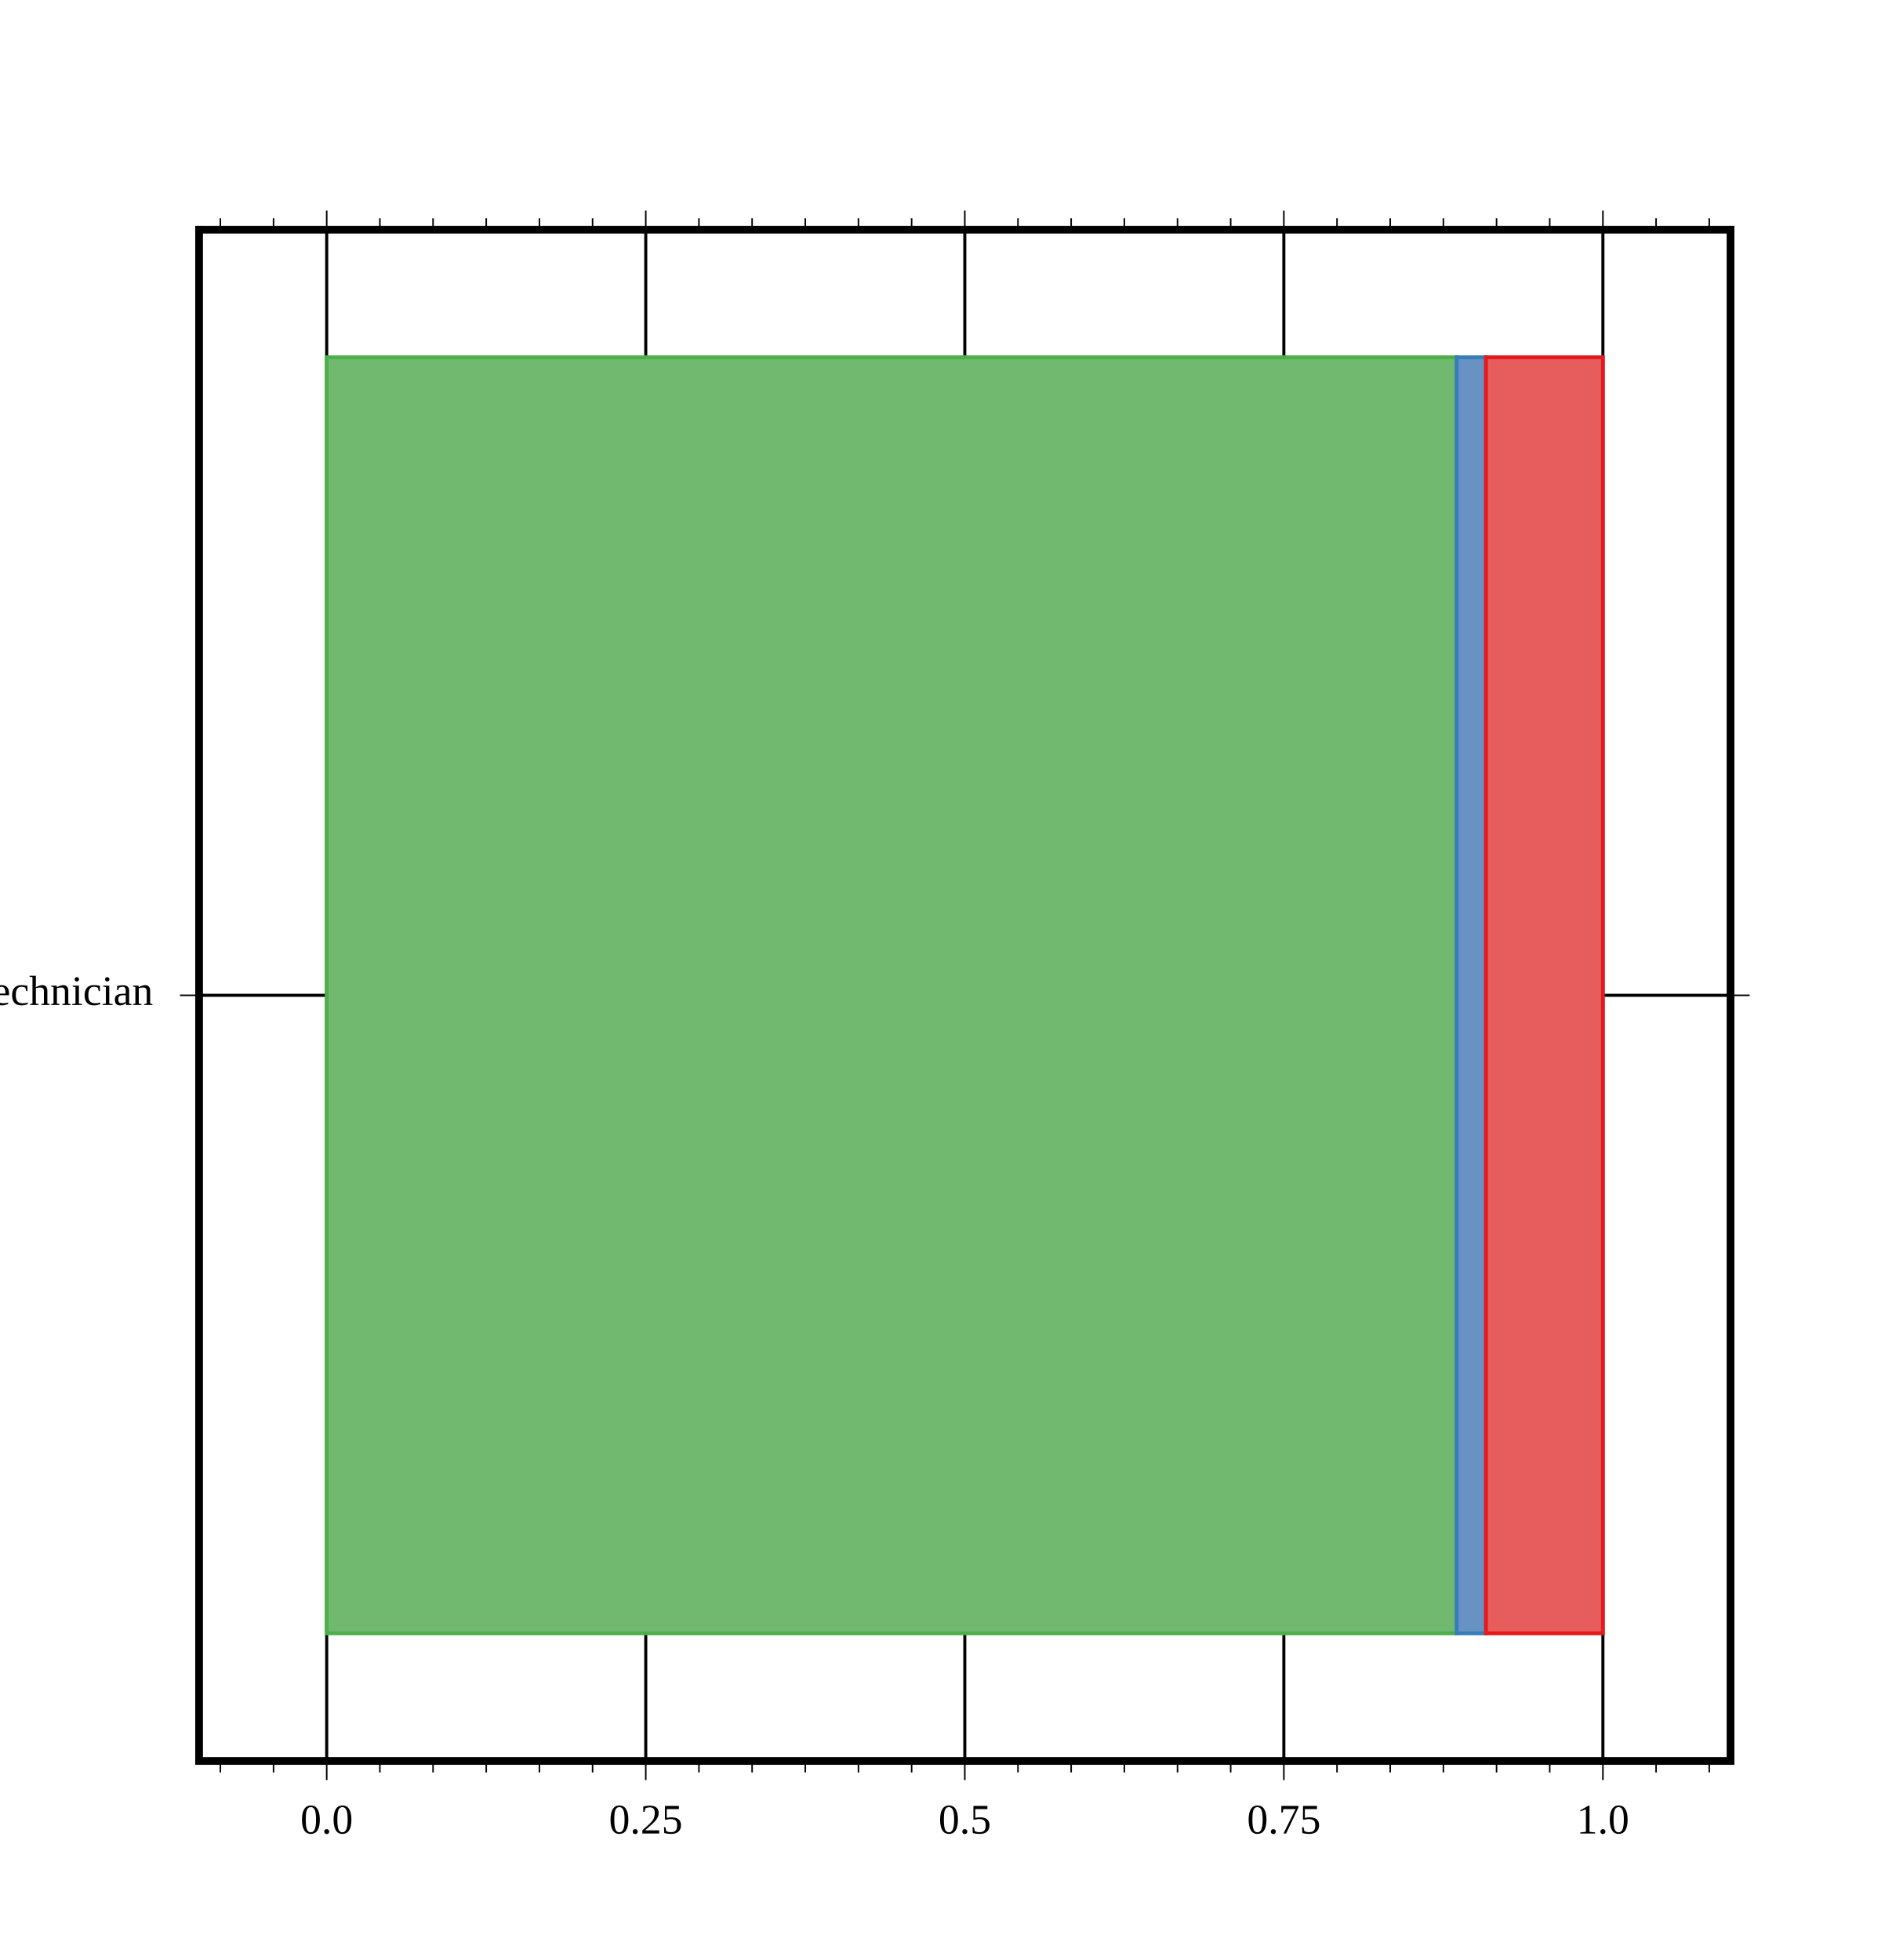
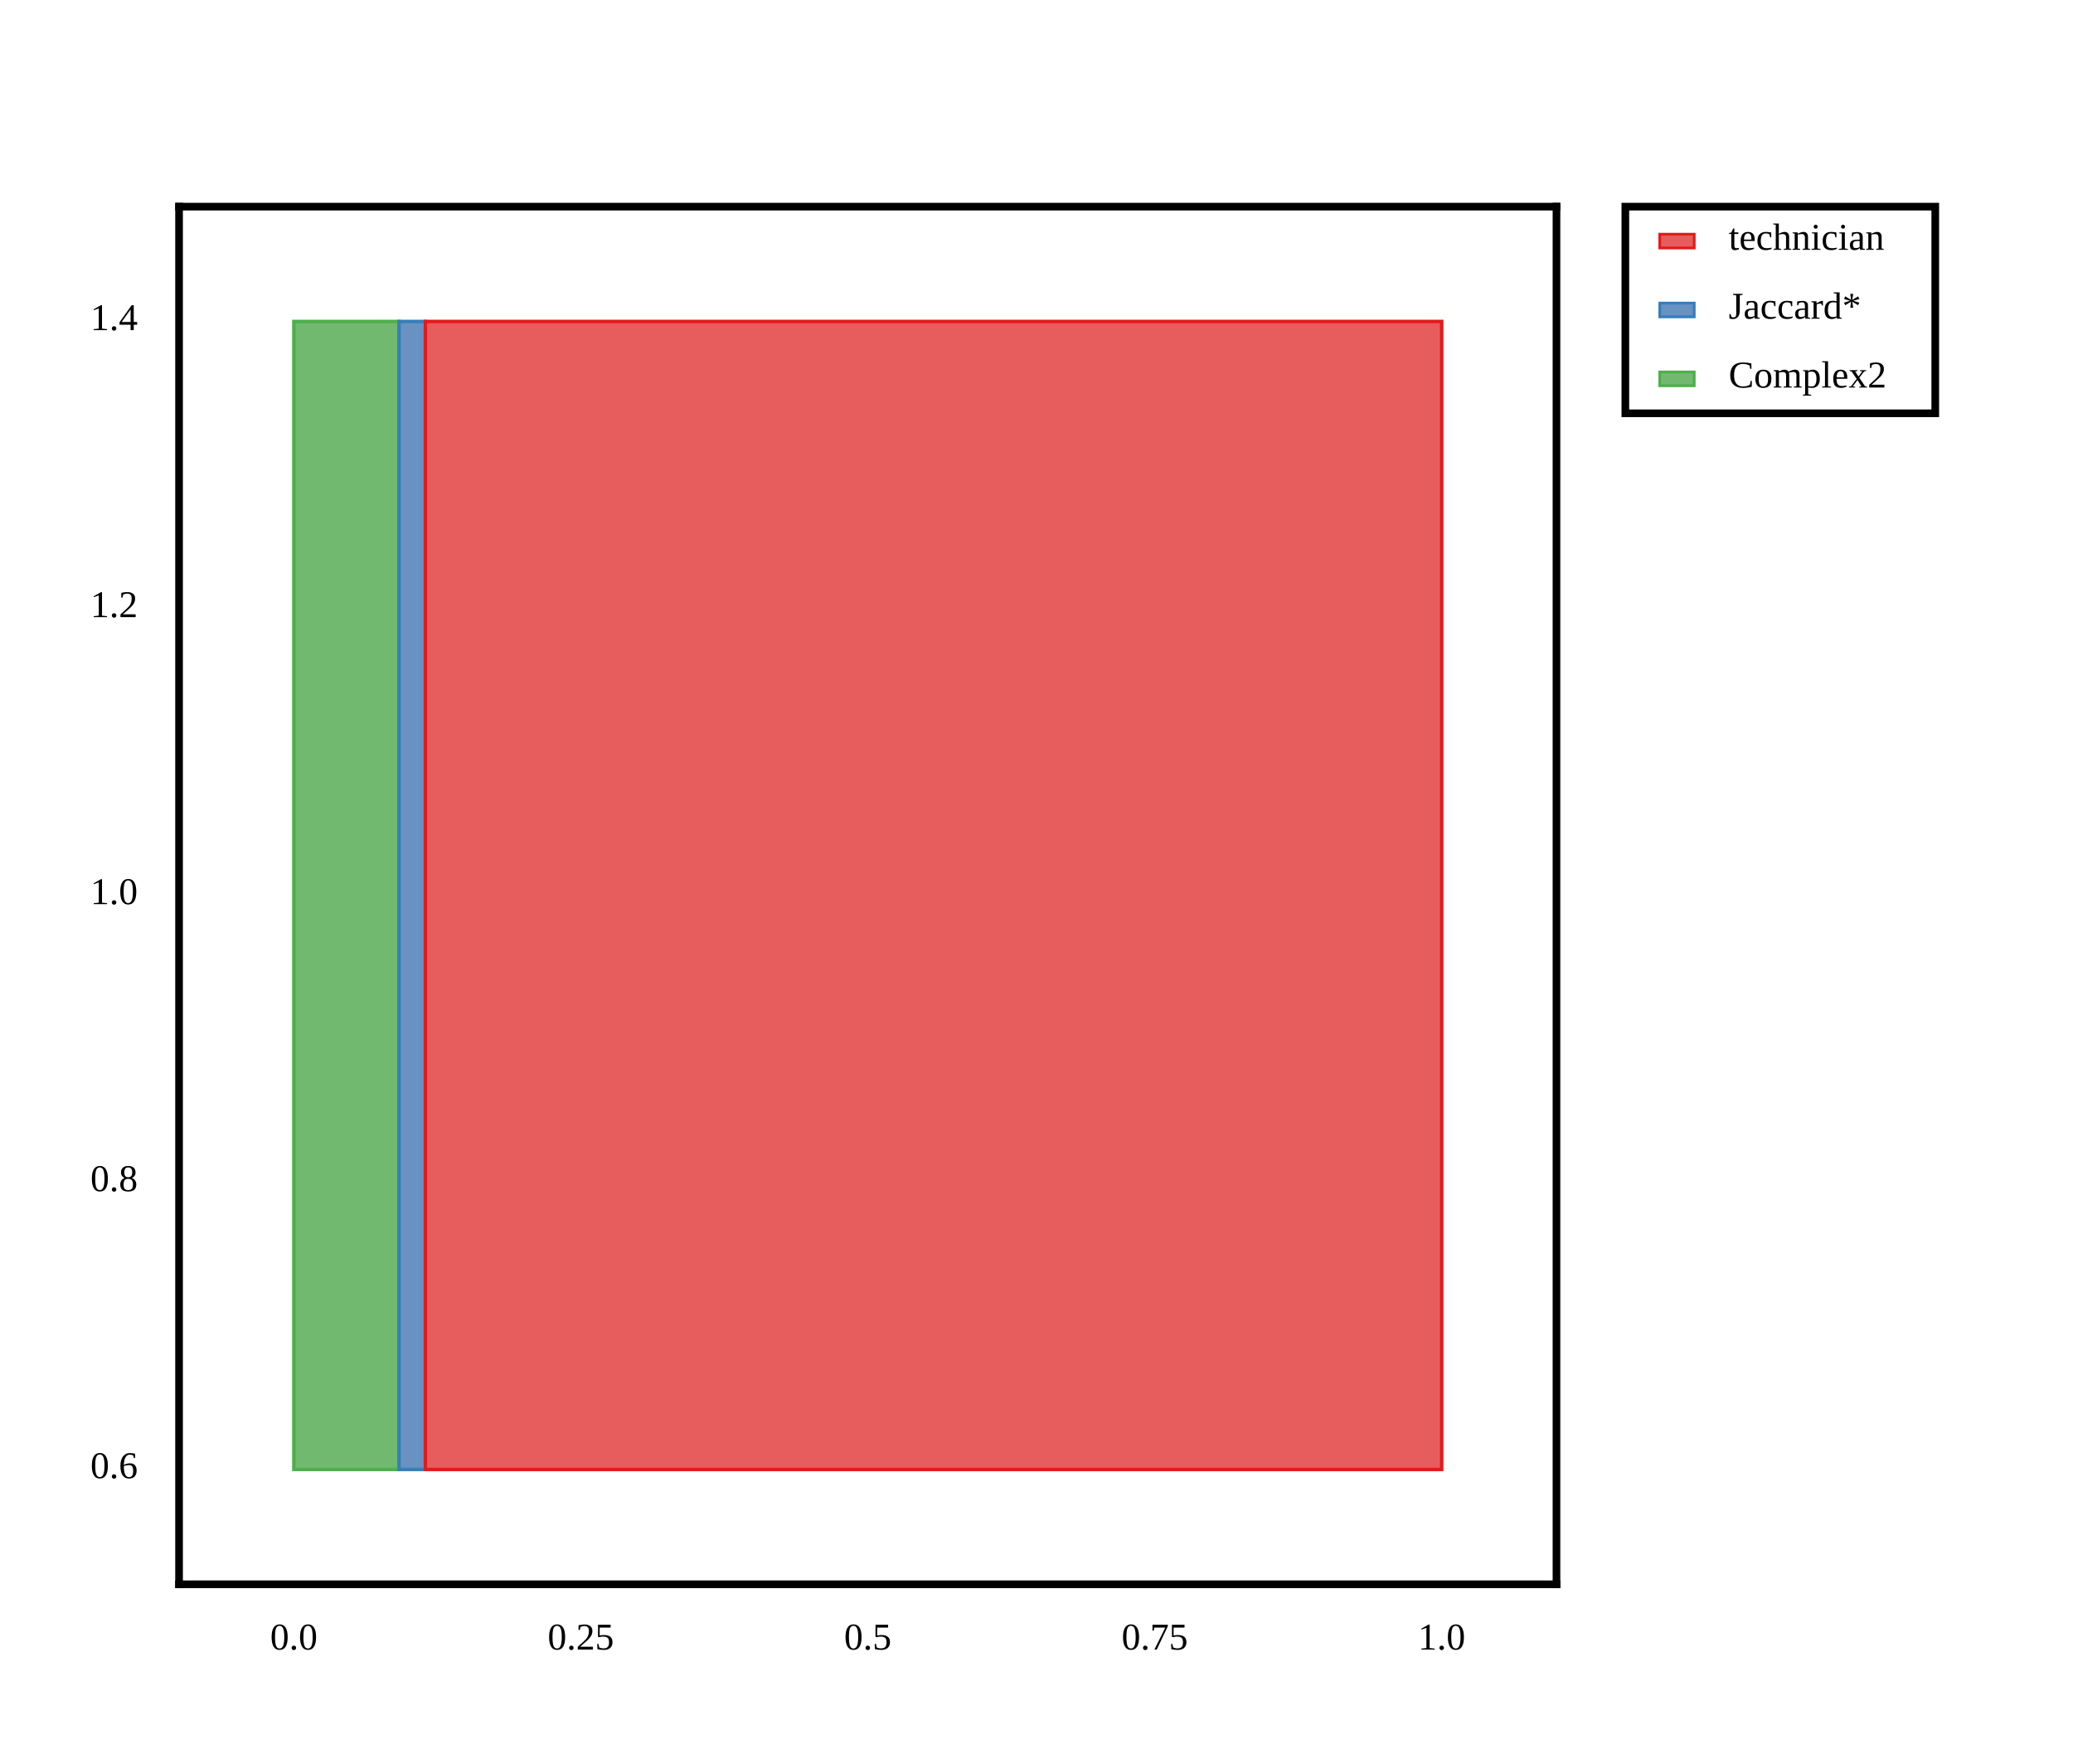
- <svg xmlns="http://www.w3.org/2000/svg" height="512" stroke-opacity="1" viewBox="0.0 0.0 497.0 512.0" font-size="1" width="497" stroke="rgb(0,0,0)" version="1.1">
+ <svg xmlns="http://www.w3.org/2000/svg" height="512" stroke-opacity="1" viewBox="0.0 0.0 602 512.0" font-size="1" width="602" stroke="rgb(0,0,0)" version="1.1">
  <defs />
-   <g stroke-linejoin="miter" stroke-opacity="1.0" fill-opacity="0.0" stroke="rgb(0,0,0)" stroke-width="0.8" fill="rgb(0,0,0)" stroke-linecap="butt" stroke-miterlimit="10.0">
-     <path d="M 52,260 h 400 " />
-   </g>
-   <g stroke-linejoin="miter" stroke-opacity="1.0" fill-opacity="0.0" stroke="rgb(0,0,0)" stroke-width="2.018" fill="rgb(0,0,0)" stroke-linecap="square" stroke-miterlimit="10.0">
+   <g stroke-linejoin="miter" stroke-opacity="1.0" fill-opacity="0.0" stroke="rgb(0,0,0)" stroke-width="2.221" fill="rgb(0,0,0)" stroke-linecap="square" stroke-miterlimit="10.0">
    <path d="M 52,460 v -400 M 452,460 v -400 " />
  </g>
-   <g stroke-linejoin="miter" stroke-opacity="1.0" fill-opacity="0.0" stroke="rgb(0,0,0)" stroke-width="0.4" fill="rgb(0,0,0)" stroke-linecap="butt" stroke-miterlimit="10.0">
-     <path d="M 452,260 h 5 " />
+   <g stroke-linejoin="miter" stroke-opacity="1.0" fill-opacity="1.0" font-size="11.0px" stroke="rgb(0,0,0)" stroke-width="2.221" fill="rgb(0,0,0)" stroke-linecap="butt" stroke-miterlimit="10.0">
+     <text dominant-baseline="middle" transform="matrix(1,0,0,1,40,93.3333)" stroke="none" text-anchor="end">1.4</text>
  </g>
-   <g stroke-linejoin="miter" stroke-opacity="1.0" fill-opacity="0.0" stroke="rgb(0,0,0)" stroke-width="0.4" fill="rgb(0,0,0)" stroke-linecap="butt" stroke-miterlimit="10.0">
-     <path d="M 47,260 h 5 " />
+   <g stroke-linejoin="miter" stroke-opacity="1.0" fill-opacity="1.0" font-size="11.0px" stroke="rgb(0,0,0)" stroke-width="2.221" fill="rgb(0,0,0)" stroke-linecap="butt" stroke-miterlimit="10.0">
+     <text dominant-baseline="middle" transform="matrix(1,0,0,1,40,176.6667)" stroke="none" text-anchor="end">1.2</text>
  </g>
-   <g stroke-linejoin="miter" stroke-opacity="1.0" fill-opacity="1.0" font-size="11.0px" stroke="rgb(0,0,0)" stroke-width="2.018" fill="rgb(0,0,0)" stroke-linecap="butt" stroke-miterlimit="10.0">
-     <text dominant-baseline="middle" transform="matrix(1,0,0,1,40,260)" stroke="none" text-anchor="end">Complex2 technician</text>
+   <g stroke-linejoin="miter" stroke-opacity="1.0" fill-opacity="1.0" font-size="11.0px" stroke="rgb(0,0,0)" stroke-width="2.221" fill="rgb(0,0,0)" stroke-linecap="butt" stroke-miterlimit="10.0">
+     <text dominant-baseline="middle" transform="matrix(1,0,0,1,40,260)" stroke="none" text-anchor="end">1.0</text>
  </g>
-   <g stroke-linejoin="miter" stroke-opacity="1.0" fill-opacity="0.0" stroke="rgb(0,0,0)" stroke-width="0.8" fill="rgb(0,0,0)" stroke-linecap="butt" stroke-miterlimit="10.0">
-     <path d="M 85.333,460 v -400 M 168.667,460 v -400 M 252,460 v -400 M 335.333,460 v -400 M 418.667,460 v -400 " />
+   <g stroke-linejoin="miter" stroke-opacity="1.0" fill-opacity="1.0" font-size="11.0px" stroke="rgb(0,0,0)" stroke-width="2.221" fill="rgb(0,0,0)" stroke-linecap="butt" stroke-miterlimit="10.0">
+     <text dominant-baseline="middle" transform="matrix(1,0,0,1,40,343.3333)" stroke="none" text-anchor="end">0.8</text>
  </g>
-   <g stroke-linejoin="miter" stroke-opacity="1.0" fill-opacity="0.0" stroke="rgb(0,0,0)" stroke-width="2.018" fill="rgb(0,0,0)" stroke-linecap="square" stroke-miterlimit="10.0">
+   <g stroke-linejoin="miter" stroke-opacity="1.0" fill-opacity="1.0" font-size="11.0px" stroke="rgb(0,0,0)" stroke-width="2.221" fill="rgb(0,0,0)" stroke-linecap="butt" stroke-miterlimit="10.0">
+     <text dominant-baseline="middle" transform="matrix(1,0,0,1,40,426.6667)" stroke="none" text-anchor="end">0.6</text>
+   </g>
+   <g stroke-linejoin="miter" stroke-opacity="1.0" fill-opacity="0.0" stroke="rgb(0,0,0)" stroke-width="2.221" fill="rgb(0,0,0)" stroke-linecap="square" stroke-miterlimit="10.0">
    <path d="M 52,460 h 400 M 52,60 h 400 " />
  </g>
-   <g stroke-linejoin="miter" stroke-opacity="1.0" fill-opacity="0.0" stroke="rgb(0,0,0)" stroke-width="0.4" fill="rgb(0,0,0)" stroke-linecap="butt" stroke-miterlimit="10.0">
-     <path d="M 57.556,60 v -3 M 71.444,60 v -3 M 99.222,60 v -3 M 113.111,60 v -3 M 127,60 v -3 M 140.889,60 v -3 M 154.778,60 v -3 M 182.556,60 v -3 M 196.444,60 v -3 M 210.333,60 v -3 M 224.222,60 v -3 M 238.111,60 v -3 M 265.889,60 v -3 M 279.778,60 v -3 M 293.667,60 v -3 M 307.556,60 v -3 M 321.444,60 v -3 M 349.222,60 v -3 M 363.111,60 v -3 M 377,60 v -3 M 390.889,60 v -3 M 404.778,60 v -3 M 432.556,60 v -3 M 446.444,60 v -3 " />
-   </g>
-   <g stroke-linejoin="miter" stroke-opacity="1.0" fill-opacity="0.0" stroke="rgb(0,0,0)" stroke-width="0.4" fill="rgb(0,0,0)" stroke-linecap="butt" stroke-miterlimit="10.0">
-     <path d="M 85.333,60 v -5 M 168.667,60 v -5 M 252,60 v -5 M 335.333,60 v -5 M 418.667,60 v -5 " />
-   </g>
-   <g stroke-linejoin="miter" stroke-opacity="1.0" fill-opacity="0.0" stroke="rgb(0,0,0)" stroke-width="0.4" fill="rgb(0,0,0)" stroke-linecap="butt" stroke-miterlimit="10.0">
-     <path d="M 57.556,463 v -3 M 71.444,463 v -3 M 99.222,463 v -3 M 113.111,463 v -3 M 127,463 v -3 M 140.889,463 v -3 M 154.778,463 v -3 M 182.556,463 v -3 M 196.444,463 v -3 M 210.333,463 v -3 M 224.222,463 v -3 M 238.111,463 v -3 M 265.889,463 v -3 M 279.778,463 v -3 M 293.667,463 v -3 M 307.556,463 v -3 M 321.444,463 v -3 M 349.222,463 v -3 M 363.111,463 v -3 M 377,463 v -3 M 390.889,463 v -3 M 404.778,463 v -3 M 432.556,463 v -3 M 446.444,463 v -3 " />
-   </g>
-   <g stroke-linejoin="miter" stroke-opacity="1.0" fill-opacity="0.0" stroke="rgb(0,0,0)" stroke-width="0.4" fill="rgb(0,0,0)" stroke-linecap="butt" stroke-miterlimit="10.0">
-     <path d="M 85.333,465 v -5 M 168.667,465 v -5 M 252,465 v -5 M 335.333,465 v -5 M 418.667,465 v -5 " />
-   </g>
-   <g stroke-linejoin="miter" stroke-opacity="1.0" fill-opacity="1.0" font-size="11.0px" stroke="rgb(0,0,0)" stroke-width="2.018" fill="rgb(0,0,0)" stroke-linecap="butt" stroke-miterlimit="10.0">
+   <g stroke-linejoin="miter" stroke-opacity="1.0" fill-opacity="1.0" font-size="11.0px" stroke="rgb(0,0,0)" stroke-width="2.221" fill="rgb(0,0,0)" stroke-linecap="butt" stroke-miterlimit="10.0">
    <text dominant-baseline="text-before-edge" transform="matrix(1,0,0,1,418.6667,472)" stroke="none" text-anchor="middle">1.0</text>
  </g>
-   <g stroke-linejoin="miter" stroke-opacity="1.0" fill-opacity="1.0" font-size="11.0px" stroke="rgb(0,0,0)" stroke-width="2.018" fill="rgb(0,0,0)" stroke-linecap="butt" stroke-miterlimit="10.0">
+   <g stroke-linejoin="miter" stroke-opacity="1.0" fill-opacity="1.0" font-size="11.0px" stroke="rgb(0,0,0)" stroke-width="2.221" fill="rgb(0,0,0)" stroke-linecap="butt" stroke-miterlimit="10.0">
    <text dominant-baseline="text-before-edge" transform="matrix(1,0,0,1,335.3333,472)" stroke="none" text-anchor="middle">0.75</text>
  </g>
-   <g stroke-linejoin="miter" stroke-opacity="1.0" fill-opacity="1.0" font-size="11.0px" stroke="rgb(0,0,0)" stroke-width="2.018" fill="rgb(0,0,0)" stroke-linecap="butt" stroke-miterlimit="10.0">
+   <g stroke-linejoin="miter" stroke-opacity="1.0" fill-opacity="1.0" font-size="11.0px" stroke="rgb(0,0,0)" stroke-width="2.221" fill="rgb(0,0,0)" stroke-linecap="butt" stroke-miterlimit="10.0">
    <text dominant-baseline="text-before-edge" transform="matrix(1,0,0,1,252,472)" stroke="none" text-anchor="middle">0.5</text>
  </g>
-   <g stroke-linejoin="miter" stroke-opacity="1.0" fill-opacity="1.0" font-size="11.0px" stroke="rgb(0,0,0)" stroke-width="2.018" fill="rgb(0,0,0)" stroke-linecap="butt" stroke-miterlimit="10.0">
+   <g stroke-linejoin="miter" stroke-opacity="1.0" fill-opacity="1.0" font-size="11.0px" stroke="rgb(0,0,0)" stroke-width="2.221" fill="rgb(0,0,0)" stroke-linecap="butt" stroke-miterlimit="10.0">
    <text dominant-baseline="text-before-edge" transform="matrix(1,0,0,1,168.6667,472)" stroke="none" text-anchor="middle">0.25</text>
  </g>
-   <g stroke-linejoin="miter" stroke-opacity="1.0" fill-opacity="1.0" font-size="11.0px" stroke="rgb(0,0,0)" stroke-width="2.018" fill="rgb(0,0,0)" stroke-linecap="butt" stroke-miterlimit="10.0">
+   <g stroke-linejoin="miter" stroke-opacity="1.0" fill-opacity="1.0" font-size="11.0px" stroke="rgb(0,0,0)" stroke-width="2.221" fill="rgb(0,0,0)" stroke-linecap="butt" stroke-miterlimit="10.0">
    <text dominant-baseline="text-before-edge" transform="matrix(1,0,0,1,85.3333,472)" stroke="none" text-anchor="middle">0.0</text>
  </g>
  <g stroke-linejoin="miter" stroke-opacity="1.0" fill-opacity="1.0" stroke="rgb(77,175,74)" stroke-width="1.0" fill="rgb(114,185,112)" stroke-linecap="butt" stroke-miterlimit="10.0">
    <defs>
      <clipPath id="ComplextechnicianmyClip1">
        <path d="M 452,460 l -0,-400 h -400 l -0,400 Z" />
      </clipPath>
    </defs>
    <g clip-path="url(#ComplextechnicianmyClip1)">
-       <path d="M 85.333,426.667 v -333.333 h 295.131 v 333.333 Z" />
+       <path d="M 85.333,426.667 v -333.333 h 30.546 v 333.333 Z" />
    </g>
  </g>
  <g stroke-linejoin="miter" stroke-opacity="1.0" fill-opacity="1.0" stroke="rgb(55,126,184)" stroke-width="1.0" fill="rgb(103,146,193)" stroke-linecap="butt" stroke-miterlimit="10.0">
    <defs>
      <clipPath id="ComplextechnicianmyClip2">
        <path d="M 452,460 l -0,-400 h -400 l -0,400 Z" />
      </clipPath>
    </defs>
    <g clip-path="url(#ComplextechnicianmyClip2)">
-       <path d="M 380.464,426.667 v -333.333 h 7.657 v 333.333 Z" />
+       <path d="M 115.88,426.667 v -333.333 h 7.657 v 333.333 Z" />
    </g>
  </g>
  <g stroke-linejoin="miter" stroke-opacity="1.0" fill-opacity="1.0" stroke="rgb(228,26,28)" stroke-width="1.0" fill="rgb(231,93,93)" stroke-linecap="butt" stroke-miterlimit="10.0">
    <defs>
      <clipPath id="ComplextechnicianmyClip3">
        <path d="M 452,460 l -0,-400 h -400 l -0,400 Z" />
      </clipPath>
    </defs>
    <g clip-path="url(#ComplextechnicianmyClip3)">
-       <path d="M 388.12,426.667 v -333.333 h 30.546 v 333.333 Z" />
+       <path d="M 123.536,426.667 v -333.333 h 295.131 v 333.333 Z" />
    </g>
  </g>
-   <g stroke-linejoin="miter" stroke-opacity="1.0" fill-opacity="1.0" font-size="11.0px" stroke="rgb(0,0,0)" stroke-width="2.018" fill="rgb(0,0,0)" stroke-linecap="butt" stroke-miterlimit="10.0">
+   <g stroke-linejoin="miter" stroke-opacity="1.0" fill-opacity="1.0" font-size="11.0px" stroke="rgb(0,0,0)" stroke-width="2.221" fill="rgb(0,0,0)" stroke-linecap="butt" stroke-miterlimit="10.0">
    <text dominant-baseline="text-after-edge" transform="matrix(1,0,0,1,252,40)" stroke="none" text-anchor="middle" />
  </g>
+   <g stroke-linejoin="miter" stroke-opacity="1.0" fill-opacity="0.0" stroke="rgb(0,0,0)" stroke-width="2.221" fill="rgb(0,0,0)" stroke-linecap="butt" stroke-miterlimit="10.0">
+     <path d="M 562,120 l -0,-60 h -90 l -0,60 Z" />
+   </g>
+   <g stroke-linejoin="miter" stroke-opacity="1.0" fill-opacity="1.0" font-size="11.0px" stroke="rgb(0,0,0)" stroke-width="2.221" fill="rgb(0,0,0)" stroke-linecap="butt" stroke-miterlimit="10.0">
+     <text dominant-baseline="middle" transform="matrix(1,0,0,1,502,110)" stroke="none" text-anchor="start">Complex2</text>
+   </g>
+   <g stroke-linejoin="miter" stroke-opacity="1.0" fill-opacity="1.0" stroke="rgb(77,175,74)" stroke-width="0.8" fill="rgb(114,185,112)" stroke-linecap="butt" stroke-miterlimit="10.0">
+     <path d="M 482,108 l 10,0 v 4 l -10,0 Z" />
+   </g>
+   <g stroke-linejoin="miter" stroke-opacity="1.0" fill-opacity="1.0" font-size="11.0px" stroke="rgb(0,0,0)" stroke-width="2.221" fill="rgb(0,0,0)" stroke-linecap="butt" stroke-miterlimit="10.0">
+     <text dominant-baseline="middle" transform="matrix(1,0,0,1,502,90)" stroke="none" text-anchor="start">Jaccard*</text>
+   </g>
+   <g stroke-linejoin="miter" stroke-opacity="1.0" fill-opacity="1.0" stroke="rgb(55,126,184)" stroke-width="0.8" fill="rgb(103,146,193)" stroke-linecap="butt" stroke-miterlimit="10.0">
+     <path d="M 482,88 l 10,0 v 4 l -10,0 Z" />
+   </g>
+   <g stroke-linejoin="miter" stroke-opacity="1.0" fill-opacity="1.0" font-size="11.0px" stroke="rgb(0,0,0)" stroke-width="2.221" fill="rgb(0,0,0)" stroke-linecap="butt" stroke-miterlimit="10.0">
+     <text dominant-baseline="middle" transform="matrix(1,0,0,1,502,70)" stroke="none" text-anchor="start">technician</text>
+   </g>
+   <g stroke-linejoin="miter" stroke-opacity="1.0" fill-opacity="1.0" stroke="rgb(228,26,28)" stroke-width="0.8" fill="rgb(231,93,93)" stroke-linecap="butt" stroke-miterlimit="10.0">
+     <path d="M 482,68 l 10,0 v 4 l -10,0 Z" />
+   </g>
</svg>
